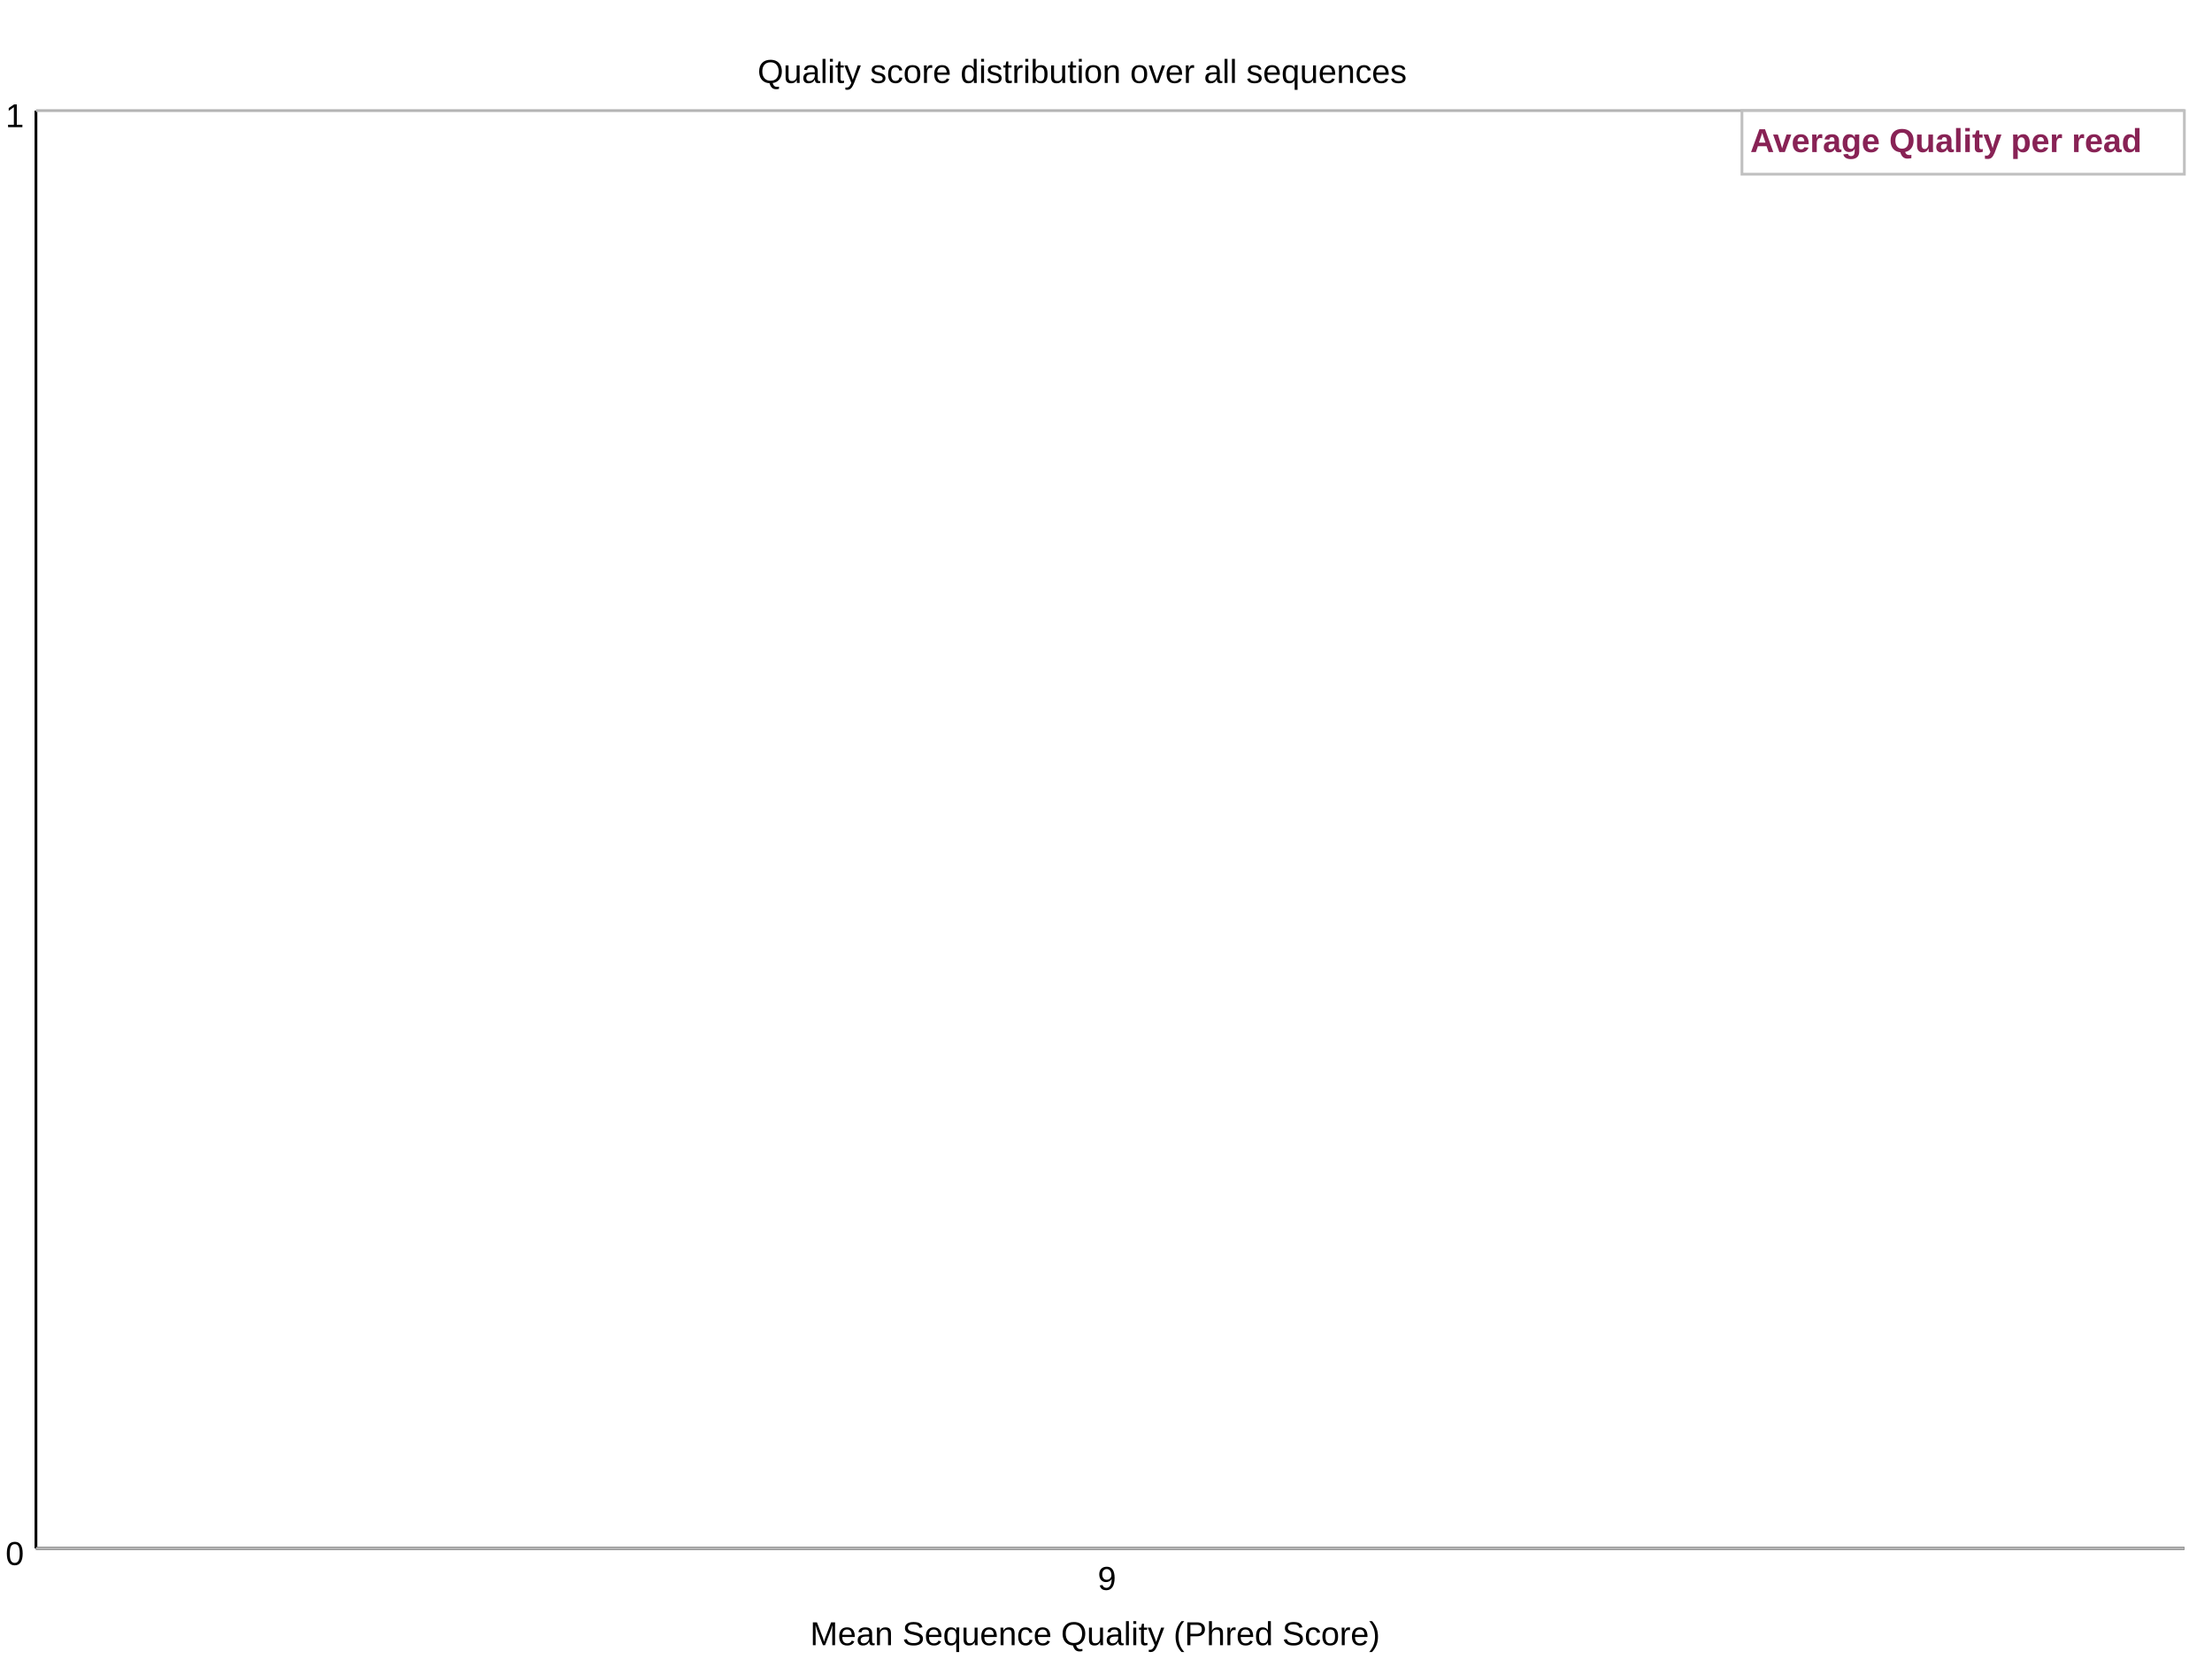
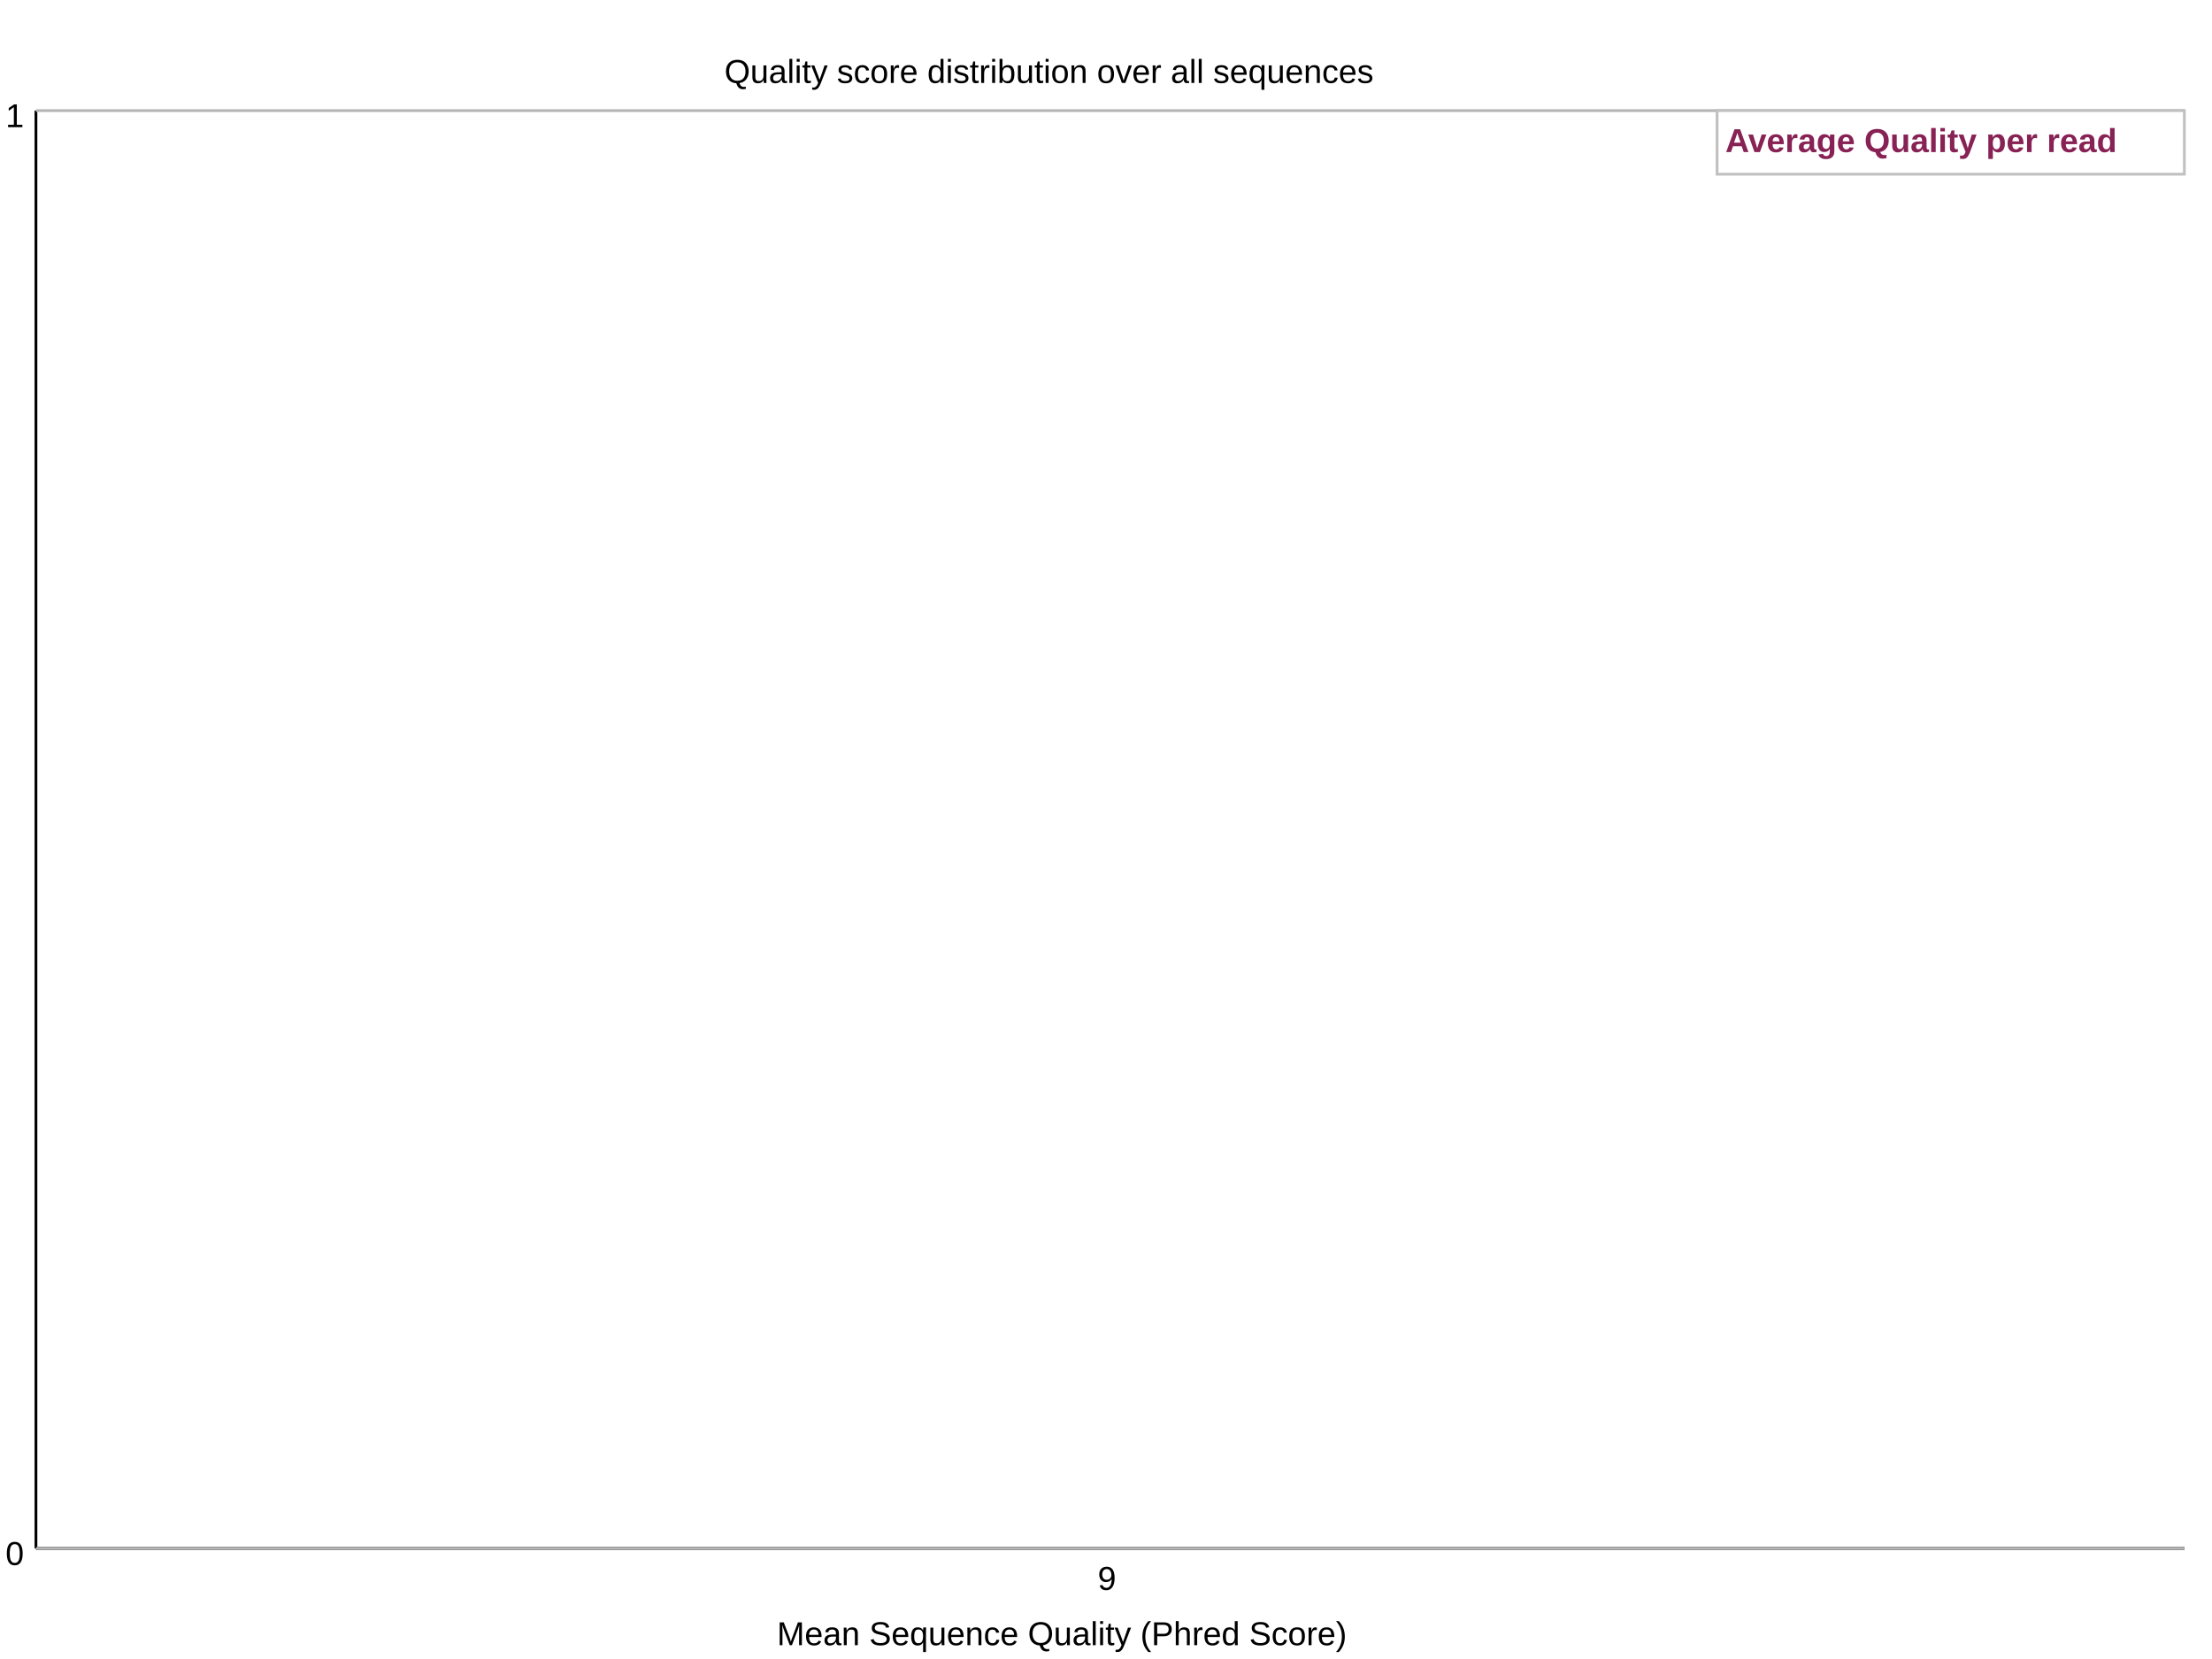
<svg xmlns="http://www.w3.org/2000/svg" width="800" height="600" version="1.1">
  <rect width="800" height="600" x="0" y="0" style="fill:rgb(238,238,238);stroke:none" />
  <rect width="800" height="600" x="0" y="0" style="fill:rgb(255,255,255);stroke:none" />
  <text x="2" y="566" fill="rgb(0,0,0)" font-family="Arial" font-size="12">0</text>
  <text x="2" y="46" fill="rgb(0,0,0)" font-family="Arial" font-size="12">1</text>
-   <text x="274" y="30" fill="rgb(0,0,0)" font-family="Arial" font-size="12">Quality score distribution over all sequences</text>
+   <text x="262" y="30" fill="rgb(0,0,0)" font-family="Arial" font-size="12">Quality score distribution over all sequences</text>
  <line x1="13" y1="560" x2="790" y2="560" stroke="rgb(0,0,0)" stroke-width="1" />
  <line x1="13" y1="560" x2="13" y2="40" stroke="rgb(0,0,0)" stroke-width="1" />
-   <text x="293" y="595" fill="rgb(0,0,0)" font-family="Arial" font-size="12">Mean Sequence Quality (Phred Score)</text>
+   <text x="281" y="595" fill="rgb(0,0,0)" font-family="Arial" font-size="12">Mean Sequence Quality (Phred Score)</text>
  <text x="397" y="575" fill="rgb(0,0,0)" font-family="Arial" font-size="12">9</text>
  <line x1="13" y1="560" x2="790" y2="560" stroke="rgb(180,180,180)" stroke-width="1" />
  <line x1="13" y1="40" x2="790" y2="40" stroke="rgb(180,180,180)" stroke-width="1" />
-   <rect width="160" height="23" x="630" y="40" style="fill:rgb(255,255,255);stroke:none" />
-   <rect width="160" height="23" x="630" y="40" rx="0" ry="0" style="fill:none;stroke-width:1;stroke:rgb(192,192,192)" />
-   <text x="633" y="55" fill="rgb(136,34,85)" font-family="Arial" font-size="12" font-weight="bold">Average Quality per read</text>
+   <rect width="169" height="23" x="621" y="40" style="fill:rgb(255,255,255);stroke:none" />
+   <rect width="169" height="23" x="621" y="40" rx="0" ry="0" style="fill:none;stroke-width:1;stroke:rgb(192,192,192)" />
+   <text x="624" y="55" fill="rgb(136,34,85)" font-family="Arial" font-size="12" font-weight="bold">Average Quality per read</text>
</svg>
